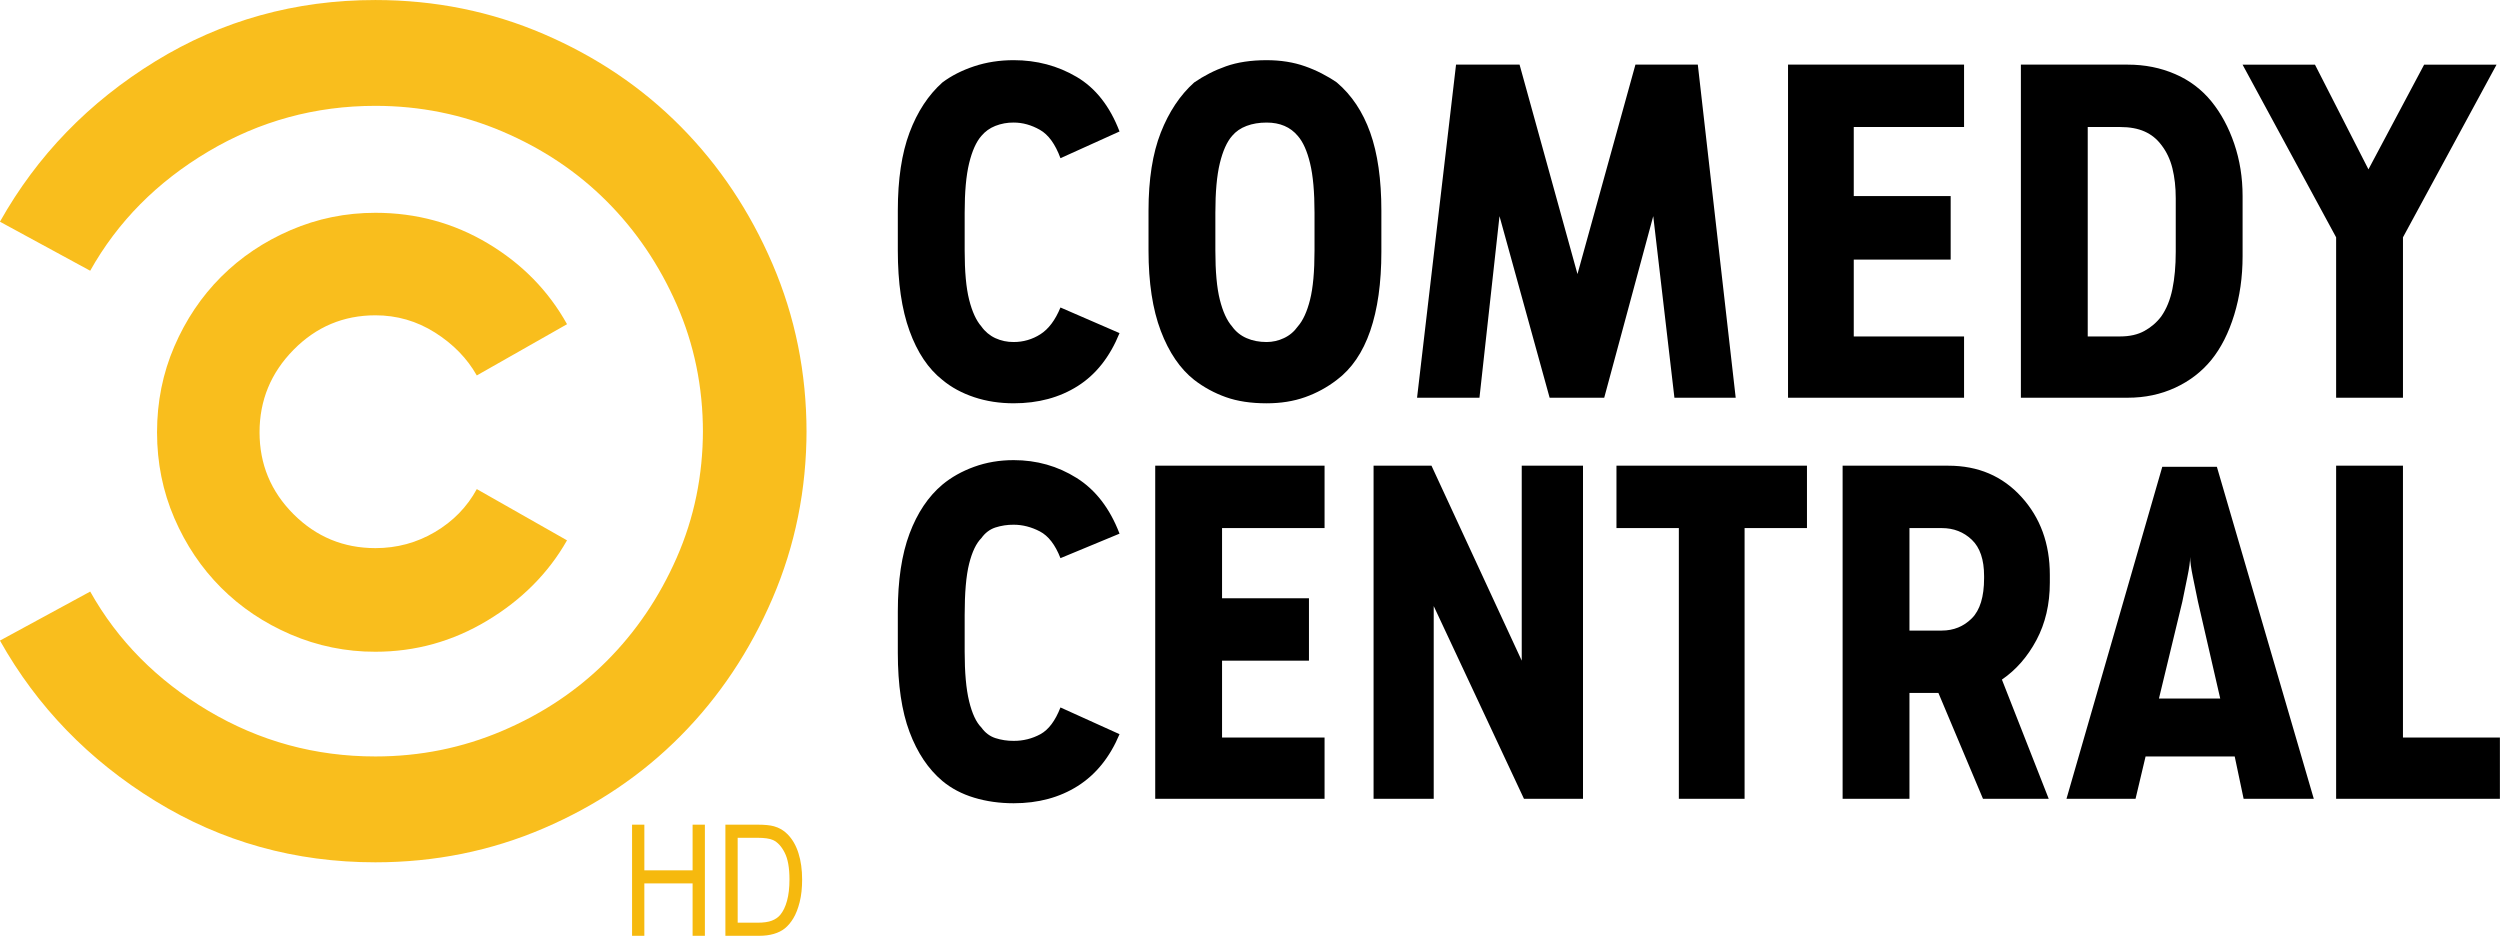
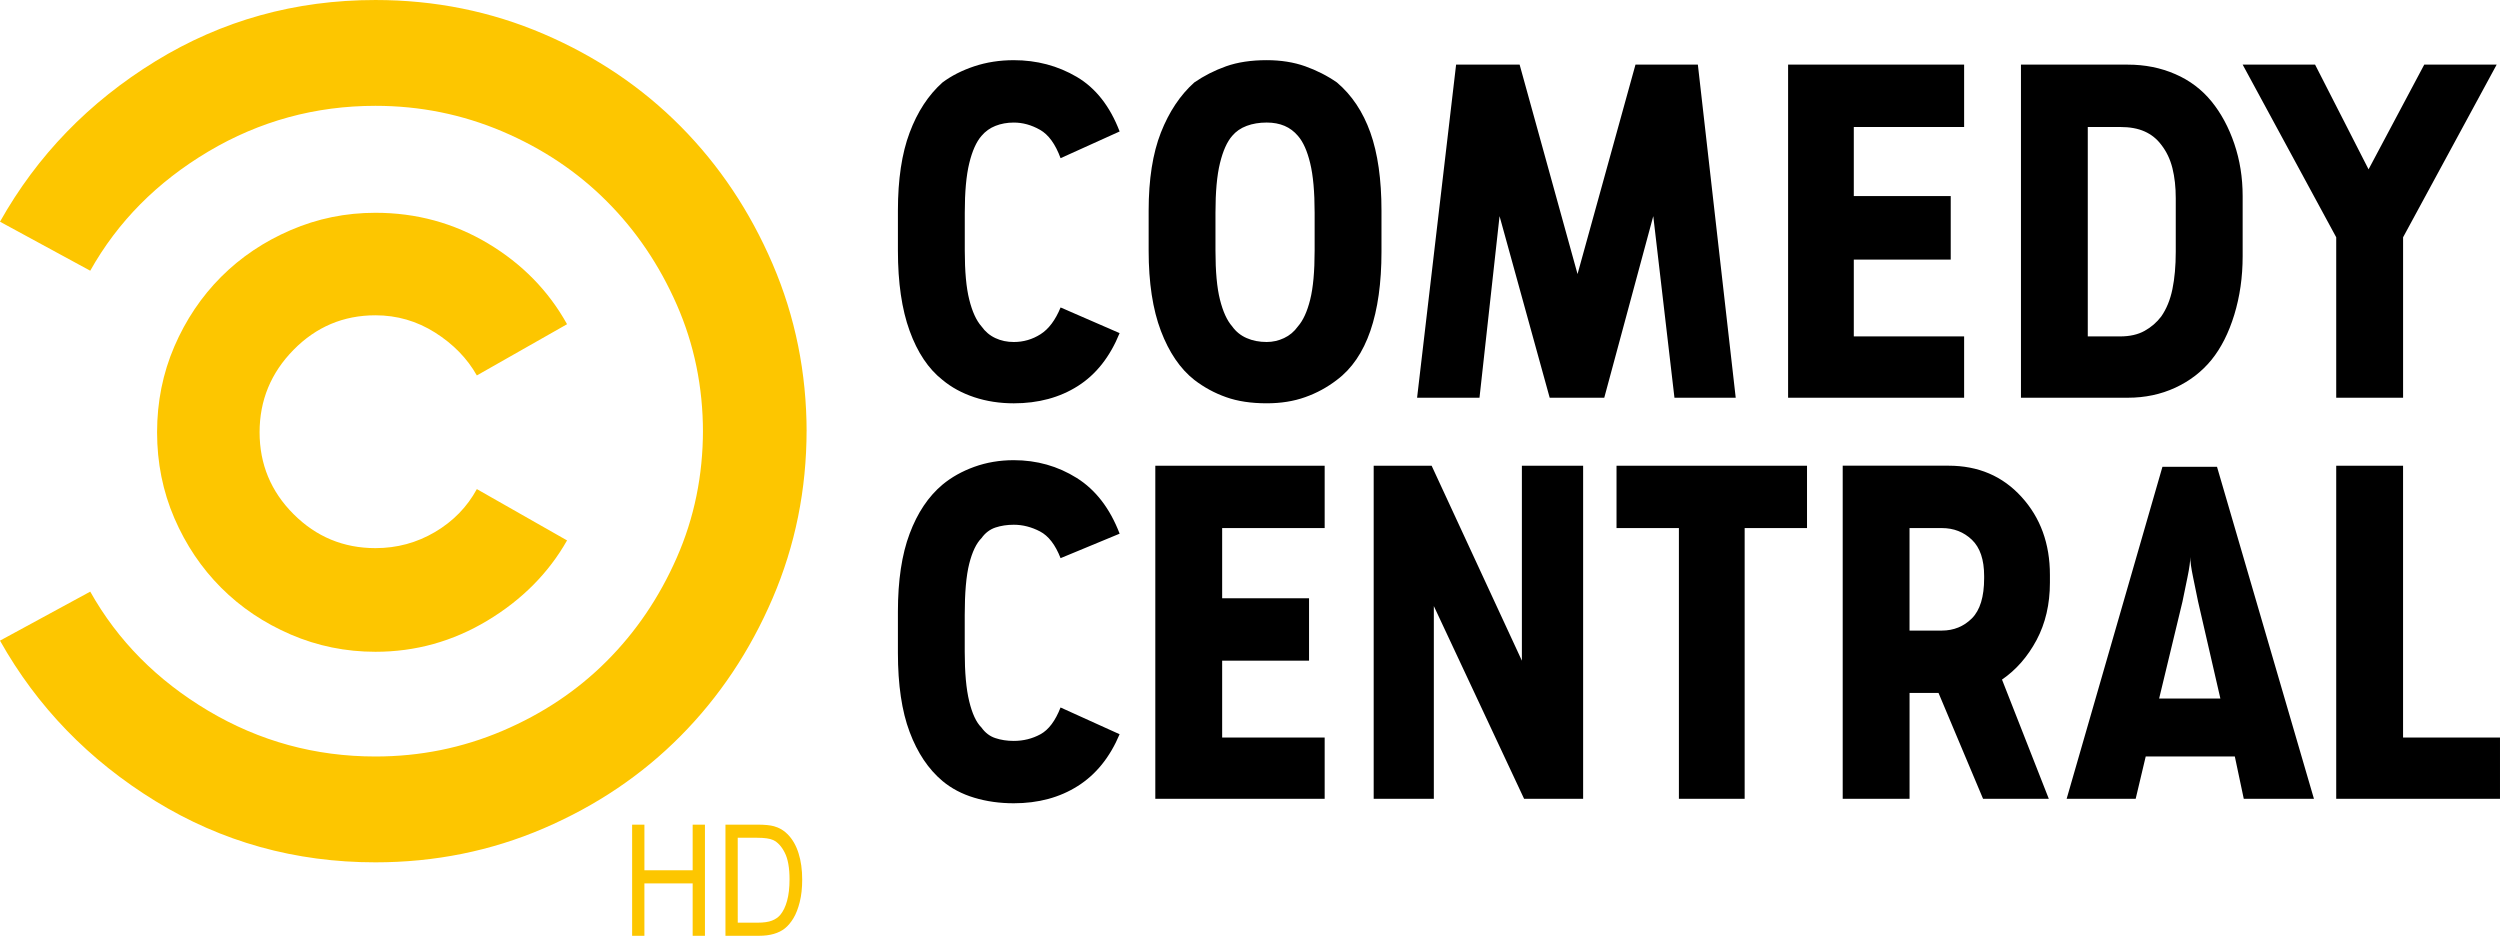
- <svg xmlns="http://www.w3.org/2000/svg" width="799.98" height="299.46" viewBox="0 0 225.78 84.513">
-   <g fill-rule="evenodd">
-     <path d="M195.28 42.156l-8.652 29.982h6.237l.906-3.822h8.05l.805 3.822h6.337l-8.753-29.982zm2.516 8.15c0 .402.084 1.006.25 1.811.17.804.32 1.543.455 2.213l2.012 8.753h-5.534l2.113-8.753c.134-.67.285-1.409.452-2.213.169-.805.251-1.409.251-1.812zM166.41 42.056v30.082h6.037V62.58h2.615l4.025 9.558h5.937l-4.227-10.765c1.275-.873 2.315-2.063 3.12-3.572.804-1.51 1.207-3.237 1.207-5.18v-.706c0-2.816-.855-5.165-2.567-7.043-1.71-1.879-3.906-2.816-6.588-2.816zm6.037 5.634h2.918c1.073 0 1.979.352 2.716 1.056.737.705 1.106 1.793 1.106 3.27v.202c0 1.676-.37 2.885-1.106 3.621-.737.737-1.643 1.107-2.716 1.107h-2.918zM182.51 5.835v30.082h9.659c1.542 0 2.967-.3 4.276-.904 1.308-.605 2.397-1.442 3.27-2.515.872-1.075 1.56-2.433 2.063-4.076.503-1.642.755-3.403.755-5.282v-5.434c0-1.676-.252-3.252-.755-4.727-.503-1.476-1.19-2.752-2.063-3.825a8.536 8.536 0 0 0-3.27-2.464c-1.31-.57-2.734-.855-4.276-.855zm6.037 5.634h2.918c.87 0 1.61.134 2.213.403.603.267 1.106.67 1.509 1.207.47.603.806 1.308 1.006 2.112.2.806.303 1.712.303 2.718v4.828c0 1.275-.102 2.397-.303 3.37-.2.973-.536 1.794-1.006 2.467a4.727 4.727 0 0 1-1.51 1.306c-.602.337-1.341.503-2.212.503h-2.918zM114.39 5.433c-1.407 0-2.631.184-3.67.552a12.21 12.21 0 0 0-2.87 1.46c-1.273 1.14-2.28 2.65-3.018 4.528-.737 1.878-1.107 4.225-1.107 7.043v3.621c0 2.885.37 5.3 1.107 7.244.739 1.945 1.745 3.421 3.018 4.427.873.672 1.83 1.191 2.87 1.56 1.039.37 2.263.553 3.67.553 1.275 0 2.433-.183 3.472-.553 1.04-.369 1.995-.888 2.868-1.56 1.342-1.006 2.348-2.482 3.018-4.427.67-1.944 1.006-4.326 1.006-7.144v-3.721c0-2.818-.336-5.165-1.006-7.043-.67-1.879-1.676-3.388-3.018-4.528a12.196 12.196 0 0 0-2.868-1.46c-1.04-.368-2.197-.552-3.472-.552zm0 5.634c.605 0 1.142.1 1.612.302.47.2.87.503 1.206.904.47.537.84 1.36 1.106 2.467.27 1.106.403 2.597.403 4.476v3.421c0 1.88-.133 3.355-.403 4.428-.267 1.073-.636 1.879-1.106 2.415-.336.47-.754.822-1.258 1.055a3.638 3.638 0 0 1-1.56.352c-.67 0-1.273-.116-1.81-.352a3.104 3.104 0 0 1-1.309-1.055c-.47-.537-.837-1.342-1.106-2.415-.27-1.073-.403-2.549-.403-4.428v-3.42c0-1.88.134-3.37.403-4.477s.637-1.93 1.106-2.467c.336-.4.773-.703 1.31-.904.536-.202 1.139-.302 1.809-.302zM210.98 42.056v30.082h14.791v-5.534h-8.755V42.056zM151.62 47.69v24.448h5.937V47.69h5.634v-5.634h-17.205v5.634zM124.05 42.056v30.082h5.432V54.733l8.15 17.405h5.332V42.056h-5.533v17.607l-8.15-17.607zM104.33 42.056v30.082h15.294v-5.534h-9.258v-6.94h7.849v-5.636h-7.849V47.69h9.258v-5.634zM88.63 48.596c.336-.47.755-.788 1.258-.957a5.246 5.246 0 0 1 1.66-.252c.806 0 1.594.203 2.364.604.772.403 1.391 1.208 1.861 2.415l5.334-2.213c-.873-2.281-2.164-3.958-3.874-5.03-1.711-1.074-3.606-1.61-5.685-1.61-1.275 0-2.464.2-3.572.603-1.107.403-2.062.94-2.867 1.61-1.274 1.073-2.264 2.549-2.968 4.427-.705 1.879-1.057 4.225-1.057 7.043v3.722c0 2.885.352 5.267 1.057 7.143.704 1.879 1.694 3.355 2.968 4.428.805.672 1.76 1.175 2.867 1.509 1.108.336 2.297.503 3.572.503 2.213 0 4.143-.519 5.785-1.558 1.643-1.04 2.901-2.6 3.774-4.68l-5.334-2.414c-.47 1.206-1.073 2.012-1.81 2.415a4.96 4.96 0 0 1-2.415.603 5.247 5.247 0 0 1-1.66-.252c-.503-.167-.922-.485-1.258-.955-.47-.47-.837-1.257-1.106-2.366-.27-1.106-.403-2.598-.403-4.476v-3.321c0-2.012.133-3.555.403-4.628.269-1.073.636-1.843 1.106-2.313z" />
-     <path d="M43.06 44.169c-.873 1.61-2.13 2.9-3.773 3.873-1.645.973-3.439 1.458-5.384 1.458-2.883 0-5.35-1.022-7.395-3.067-2.046-2.046-3.068-4.512-3.068-7.395 0-2.885 1.022-5.367 3.068-7.446 2.046-2.079 4.512-3.118 7.395-3.118 1.945 0 3.74.518 5.384 1.558 1.643 1.04 2.9 2.33 3.773 3.873l8.15-4.628c-1.679-3.018-4.059-5.449-7.144-7.294-3.087-1.843-6.473-2.767-10.164-2.767-2.682 0-5.231.52-7.646 1.56s-4.51 2.449-6.289 4.225c-1.776 1.779-3.185 3.873-4.225 6.289-1.04 2.415-1.56 4.997-1.56 7.748 0 2.75.52 5.331 1.56 7.747 1.04 2.415 2.449 4.51 4.225 6.288 1.779 1.778 3.874 3.185 6.289 4.225a19.138 19.138 0 0 0 7.646 1.56c3.624 0 6.994-.939 10.112-2.818 3.119-1.876 5.516-4.292 7.194-7.243z" fill="#f8ba0f" fill-opacity=".941" />
-     <path d="M139.95 35.917h4.93l4.428-16.399 1.912 16.399h5.534l-3.421-30.082h-5.634l-5.234 18.914-5.23-18.914h-5.737l-3.521 30.082h5.636l1.81-16.399zM161.48 5.835v30.082h15.898v-5.534h-9.961v-6.94h8.752v-5.737h-8.752V11.47h9.961V5.835zM210.98 21.431v14.487h6.037V21.431l8.452-15.595h-6.54l-5.03 9.456-4.83-9.456h-6.539zM88.63 12.273c.336-.4.755-.704 1.258-.904a4.411 4.411 0 0 1 1.66-.303c.806 0 1.594.219 2.364.655.772.436 1.391 1.29 1.861 2.564l5.334-2.413c-.873-2.281-2.164-3.924-3.874-4.93-1.711-1.007-3.606-1.51-5.685-1.51-1.275 0-2.464.185-3.572.553-1.107.369-2.062.856-2.867 1.46-1.274 1.14-2.264 2.649-2.968 4.527-.705 1.879-1.057 4.225-1.057 7.043v3.622c0 2.885.352 5.3 1.057 7.243.704 1.946 1.694 3.422 2.968 4.428.805.672 1.76 1.19 2.867 1.56 1.108.37 2.297.552 3.572.552 2.213 0 4.143-.519 5.785-1.558 1.643-1.04 2.901-2.633 3.774-4.78l-5.334-2.314c-.47 1.14-1.073 1.945-1.81 2.415a4.411 4.411 0 0 1-2.415.703 3.864 3.864 0 0 1-1.66-.351 3.173 3.173 0 0 1-1.258-1.056c-.47-.536-.837-1.342-1.106-2.415-.27-1.073-.403-2.548-.403-4.427v-3.421c0-1.879.133-3.37.403-4.477.269-1.106.636-1.93 1.106-2.466z" />
-     <path d="M72.84 38.836c0 5.367-1.024 10.431-3.07 15.194-2.045 4.761-4.812 8.904-8.3 12.425-3.488 3.522-7.613 6.304-12.374 8.35-4.764 2.045-9.828 3.07-15.194 3.07-7.244 0-13.868-1.846-19.871-5.534C8.027 68.651 3.35 63.82-.004 57.85l8.15-4.427c2.481 4.428 6.036 8.016 10.664 10.767 4.63 2.75 9.66 4.125 15.092 4.125 4.025 0 7.849-.772 11.47-2.315 3.622-1.543 6.758-3.637 9.407-6.288 2.651-2.65 4.764-5.768 6.34-9.356 1.576-3.589 2.364-7.428 2.364-11.521v.202c0-4.093-.788-7.933-2.364-11.52-1.576-3.59-3.689-6.708-6.34-9.357-2.649-2.65-5.785-4.745-9.407-6.288-3.622-1.543-7.446-2.315-11.47-2.315-5.431 0-10.462 1.376-15.092 4.125-4.628 2.75-8.183 6.34-10.665 10.767l-8.15-4.428c3.355-5.97 8.032-10.8 14.036-14.489C20.034 1.845 26.659 0 33.9 0c5.368 0 10.432 1.023 15.195 3.069 4.761 2.046 8.886 4.828 12.374 8.35 3.488 3.521 6.255 7.664 8.3 12.425 2.046 4.763 3.07 9.827 3.07 15.194z" fill="#f8ba0f" fill-opacity=".941" />
-   </g>
-   <g fill="#f6b90e" stroke-width=".183" style="font-feature-settings:normal;font-variant-caps:normal;font-variant-ligatures:normal;font-variant-numeric:normal" aria-label="HD">
-     <path d="M57.083 84.512V74.475h1.11v4.122h4.357v-4.122h1.11v10.037h-1.11v-4.73h-4.358v4.73zM65.512 84.512V74.475H68.4q.978 0 1.493.144.72.198 1.229.719.663.67.99 1.718.33 1.041.33 2.383 0 1.143-.222 2.027t-.572 1.465q-.349.575-.766.91-.412.33-1 .5-.584.172-1.345.172zm1.11-1.184h1.79q.828 0 1.297-.185.475-.185.755-.52.395-.473.612-1.267.223-.801.223-1.937 0-1.575-.434-2.417-.43-.85-1.047-1.137-.446-.205-1.435-.205H66.62z" />
-   </g>
+ <svg xmlns="http://www.w3.org/2000/svg" width="800" height="299.46" version="1.1">
+   <path d="m691.98 149.38-30.654 106.23h22.09l3.214-13.541h28.511l2.864 13.541h22.455l-31.018-106.23zm8.906 28.868c0 1.429 0.299 3.571 0.89 6.42 0.597 2.858 1.129 5.474 1.61 7.843l7.135 31.018h-19.598l7.47-31.018c0.481-2.369 1.014-4.992 1.611-7.842 0.59-2.85 0.882-4.993 0.882-6.421zm-111.22-29.228v106.59h21.391v-33.868h9.27l14.249 33.868h21.04l-14.976-38.146c4.511-3.09 8.199-7.303 11.063-12.652 2.842-5.35 4.27-11.472 4.27-18.359v-2.5c0-9.977-3.031-18.3-9.095-24.955-6.057-6.661-13.833-9.977-23.344-9.977zm21.383 19.962h10.342c3.797 0 7.011 1.254 9.62 3.746 2.61 2.507 3.914 6.355 3.914 11.588v0.722c0 5.932-1.305 10.218-3.914 12.834-2.609 2.602-5.823 3.913-9.62 3.913h-10.342zm35.657-148.3v106.59h34.218c5.466 0 10.517-1.064 15.152-3.2 4.635-2.15 8.49-5.108 11.595-8.913 3.09-3.812 5.524-8.63 7.303-14.445 1.778-5.816 2.675-12.055 2.675-18.716v-19.255c0-5.947-0.897-11.53-2.675-16.755-1.779-5.233-4.213-9.752-7.303-13.549-3.105-3.797-6.96-6.72-11.595-8.724-4.635-2.019-9.686-3.032-15.152-3.032zm21.383 19.955h10.342c3.09 0 5.707 0.466 7.842 1.428 2.135 0.948 3.914 2.37 5.342 4.279 1.662 2.135 2.857 4.635 3.564 7.477 0.714 2.857 1.064 6.071 1.064 9.628v17.113c0 4.519-0.357 8.498-1.064 11.945-0.707 3.447-1.91 6.355-3.564 8.739a16.795 16.795 0 0 1-5.342 4.628c-2.135 1.195-4.752 1.778-7.842 1.778h-10.342zm-262.74-21.384c-4.985 0-9.322 0.656-13.002 1.96-3.68 1.312-7.07 3.032-10.174 5.175-4.511 4.038-8.068 9.387-10.692 16.041-2.61 6.654-3.914 14.97-3.914 24.962v12.827c0 10.218 1.305 18.774 3.914 25.662 2.616 6.887 6.18 12.128 10.692 15.684a36.586 36.586 0 0 0 10.174 5.524c3.68 1.32 8.024 1.968 13.002 1.968 4.526 0 8.63-0.648 12.31-1.968a36.354 36.354 0 0 0 10.152-5.524c4.76-3.557 8.33-8.797 10.706-15.684 2.369-6.887 3.557-15.327 3.557-25.312v-13.184c0-9.992-1.188-18.308-3.557-24.969-2.376-6.647-5.94-11.996-10.706-16.034-3.09-2.143-6.48-3.863-10.152-5.175-3.688-1.304-7.784-1.953-12.31-1.953zm0 19.962c2.15 0 4.052 0.357 5.714 1.064 1.662 0.714 3.083 1.786 4.278 3.2 1.67 1.91 2.974 4.824 3.914 8.738 0.955 3.921 1.428 9.205 1.428 15.86v12.127c0 6.662-0.473 11.887-1.428 15.684-0.94 3.797-2.252 6.662-3.914 8.556-1.195 1.67-2.675 2.916-4.453 3.746a12.875 12.875 0 0 1-5.539 1.247c-2.369 0-4.511-0.408-6.406-1.247a10.928 10.928 0 0 1-4.643-3.746c-1.669-1.895-2.959-4.752-3.914-8.556-0.962-3.797-1.435-9.023-1.435-15.684v-12.128c0-6.654 0.473-11.938 1.435-15.859 0.955-3.914 2.252-6.836 3.914-8.738 1.195-1.414 2.733-2.493 4.643-3.2 1.887-0.707 4.03-1.064 6.406-1.064zm342.24 109.81v106.59h52.409v-19.612h-31.018v-86.977zm-210.34 19.96v86.634h21.041v-86.634h19.955v-19.955h-60.958v19.955zm-97.67-19.96v106.59h19.248v-61.672l28.883 61.672h18.891v-106.59h-19.598v62.394l-28.883-62.394zm-69.88 0v106.59h54.195v-19.612h-32.804v-24.583h27.804v-19.97h-27.804v-22.462h32.804v-19.955h-54.195zm-55.62 23.18c1.188-1.669 2.675-2.791 4.453-3.396 1.778-0.59 3.746-0.89 5.882-0.89 2.864 0 5.648 0.715 8.381 2.136 2.733 1.428 4.927 4.285 6.589 8.556l18.898-7.835c-3.098-8.082-7.668-14.03-13.724-17.827-6.064-3.797-12.776-5.692-20.152-5.692-4.512 0-8.724 0.715-12.652 2.136-3.921 1.42-7.303 3.323-10.167 5.699-4.512 3.797-8.017 9.03-10.502 15.684-2.507 6.654-3.754 14.97-3.754 24.962v13.184c0 10.218 1.247 18.665 3.754 25.312 2.492 6.661 5.99 11.887 10.502 15.684 2.864 2.39 6.238 4.169 10.167 5.35 3.928 1.188 8.14 1.778 12.652 1.778 7.842 0 14.686-1.837 20.494-5.525 5.823-3.68 10.276-9.212 13.374-16.566l-18.898-8.563c-1.67 4.278-3.797 7.128-6.414 8.563-2.61 1.422-5.466 2.136-8.564 2.136-2.135 0-4.096-0.299-5.881-0.897-1.778-0.583-3.265-1.72-4.453-3.389-1.67-1.654-2.967-4.445-3.914-8.381-0.962-3.914-1.436-9.198-1.436-15.859v-11.763c0-7.128 0.474-12.594 1.436-16.391 0.962-3.819 2.267-6.545 3.928-8.207z" />
+   <path d="m152.59 156.51c-3.09 5.692-7.543 10.276-13.366 13.724-5.838 3.447-12.186 5.167-19.088 5.167-10.203 0-18.949-3.622-26.194-10.874-7.252-7.244-10.874-15.983-10.874-26.2 0-10.217 3.622-19.009 10.874-26.384 7.244-7.368 15.983-11.049 26.194-11.049 6.902 0 13.25 1.837 19.088 5.525 5.823 3.688 10.276 8.257 13.366 13.724l28.868-16.398c-5.94-10.692-14.38-19.314-25.305-25.851-10.94-6.53-22.936-9.803-36.018-9.803-9.504 0-18.534 1.844-27.09 5.532-8.556 3.68-15.976 8.665-22.28 14.97-6.29 6.297-11.289 13.73-14.977 22.287-3.68 8.556-5.524 17.71-5.524 27.455 0 9.745 1.843 18.898 5.524 27.455 3.688 8.556 8.68 15.976 14.977 22.28 6.297 6.304 13.724 11.289 22.28 14.977 8.556 3.68 17.586 5.524 27.09 5.524 12.849 0 24.78-3.33 35.836-9.977 11.056-6.654 19.547-15.21 25.487-25.662z" fill="#fdc600" />
+   <path d="m495.9 127.27h17.462l15.684-58.109 6.778 58.109h19.605l-12.113-106.59h-19.962l-18.541 67.015-18.534-67.015h-20.327l-12.485 106.59h19.97l6.42-58.109zm76.29-106.59v106.59h56.33v-19.612h-35.304v-24.583h31.018v-20.334h-31.018v-22.105h35.304v-19.955zm175.4 55.251v51.338h21.398v-51.338l29.947-55.252h-23.176l-17.82 33.511-17.113-33.511h-23.176zm-433.51-32.447a11.082 11.082 0 0 1 4.453-3.2c1.778-0.706 3.746-1.064 5.882-1.064 2.864 0 5.648 0.766 8.381 2.318 2.733 1.538 4.927 4.57 6.589 9.081l18.898-8.549c-3.098-8.083-7.668-13.906-13.724-17.47-6.064-3.557-12.776-5.342-20.152-5.342-4.512 0-8.724 0.656-12.652 1.96-3.921 1.312-7.303 3.032-10.167 5.175-4.512 4.038-8.017 9.387-10.502 16.041-2.507 6.654-3.754 14.97-3.754 24.962v12.827c0 10.218 1.247 18.774 3.754 25.662 2.492 6.887 5.99 12.128 10.502 15.684 2.864 2.383 6.238 4.227 10.167 5.539 3.928 1.305 8.14 1.953 12.652 1.953 7.842 0 14.686-1.836 20.494-5.524 5.823-3.688 10.276-9.322 13.374-16.938l-18.884-8.214c-1.67 4.045-3.797 6.902-6.414 8.564-2.617 1.662-5.466 2.492-8.564 2.492-2.135 0-4.096-0.408-5.881-1.246-1.778-0.824-3.265-2.077-4.453-3.746-1.67-1.895-2.967-4.752-3.914-8.557-0.962-3.797-1.436-9.022-1.436-15.684v-12.119c0-6.654 0.474-11.938 1.436-15.866 0.947-3.913 2.252-6.829 3.914-8.738z" />
+   <path d="m258.11 137.61c0 19.015-3.63 36.966-10.874 53.838s-17.054 31.55-29.408 44.028c-12.361 12.485-26.973 22.338-43.846 29.597-16.879 7.244-34.83 10.874-53.852 10.874-25.662 0-49.13-6.537-70.404-19.605-21.274-13.075-37.84-30.188-49.727-51.338l28.876-15.684c8.797 15.684 21.398 28.395 37.796 38.146 16.398 9.737 34.218 14.613 53.466 14.613 14.263 0 27.812-2.74 40.653-8.207 12.827-5.466 23.942-12.885 33.321-22.28 9.394-9.387 16.879-20.443 22.462-33.154 5.59-12.71 8.374-26.317 8.374-40.827v0.721c0-14.496-2.791-28.103-8.374-40.821-5.583-12.718-13.068-23.774-22.462-33.154-9.38-9.394-20.494-16.821-33.321-22.287-12.842-5.459-26.39-8.206-40.653-8.206-19.248 0-37.068 4.883-53.466 14.62-16.398 9.751-29 22.462-37.796 38.146l-28.876-15.684c11.887-21.15 28.453-38.27 49.727-51.345 21.281-13.068 44.742-19.598 70.411-19.598 19.015 0 36.966 3.629 53.852 10.874 16.865 7.244 31.478 17.113 43.846 29.59 12.353 12.477 22.163 27.156 29.408 44.028 7.244 16.872 10.874 34.823 10.874 53.838v-0.722z" fill="#fdc600" />
+   <path d="m202.28 299.45v-35.564h3.933v14.606h15.438v-14.606h3.933v35.564h-3.933v-16.76h-15.442v16.76zm29.867 0v-35.564h10.233q3.465 0 5.29 0.51 2.551 0.702 4.355 2.548 2.349 2.374 3.508 6.088 1.169 3.689 1.169 8.444 0 4.05-0.787 7.182-0.787 3.132-2.027 5.191-1.237 2.037-2.714 3.224-1.46 1.169-3.543 1.772-2.069 0.609-4.766 0.609zm3.933-4.195h6.343q2.934 0 4.596-0.656 1.683-0.656 2.675-1.843 1.4-1.676 2.168-4.489 0.79-2.838 0.79-6.863 0-5.581-1.538-8.564-1.524-3.012-3.71-4.029-1.58-0.726-5.085-0.726h-6.247z" fill="#fdc600" style="font-feature-settings:normal;font-variant-caps:normal;font-variant-ligatures:normal;font-variant-numeric:normal" />
</svg>
